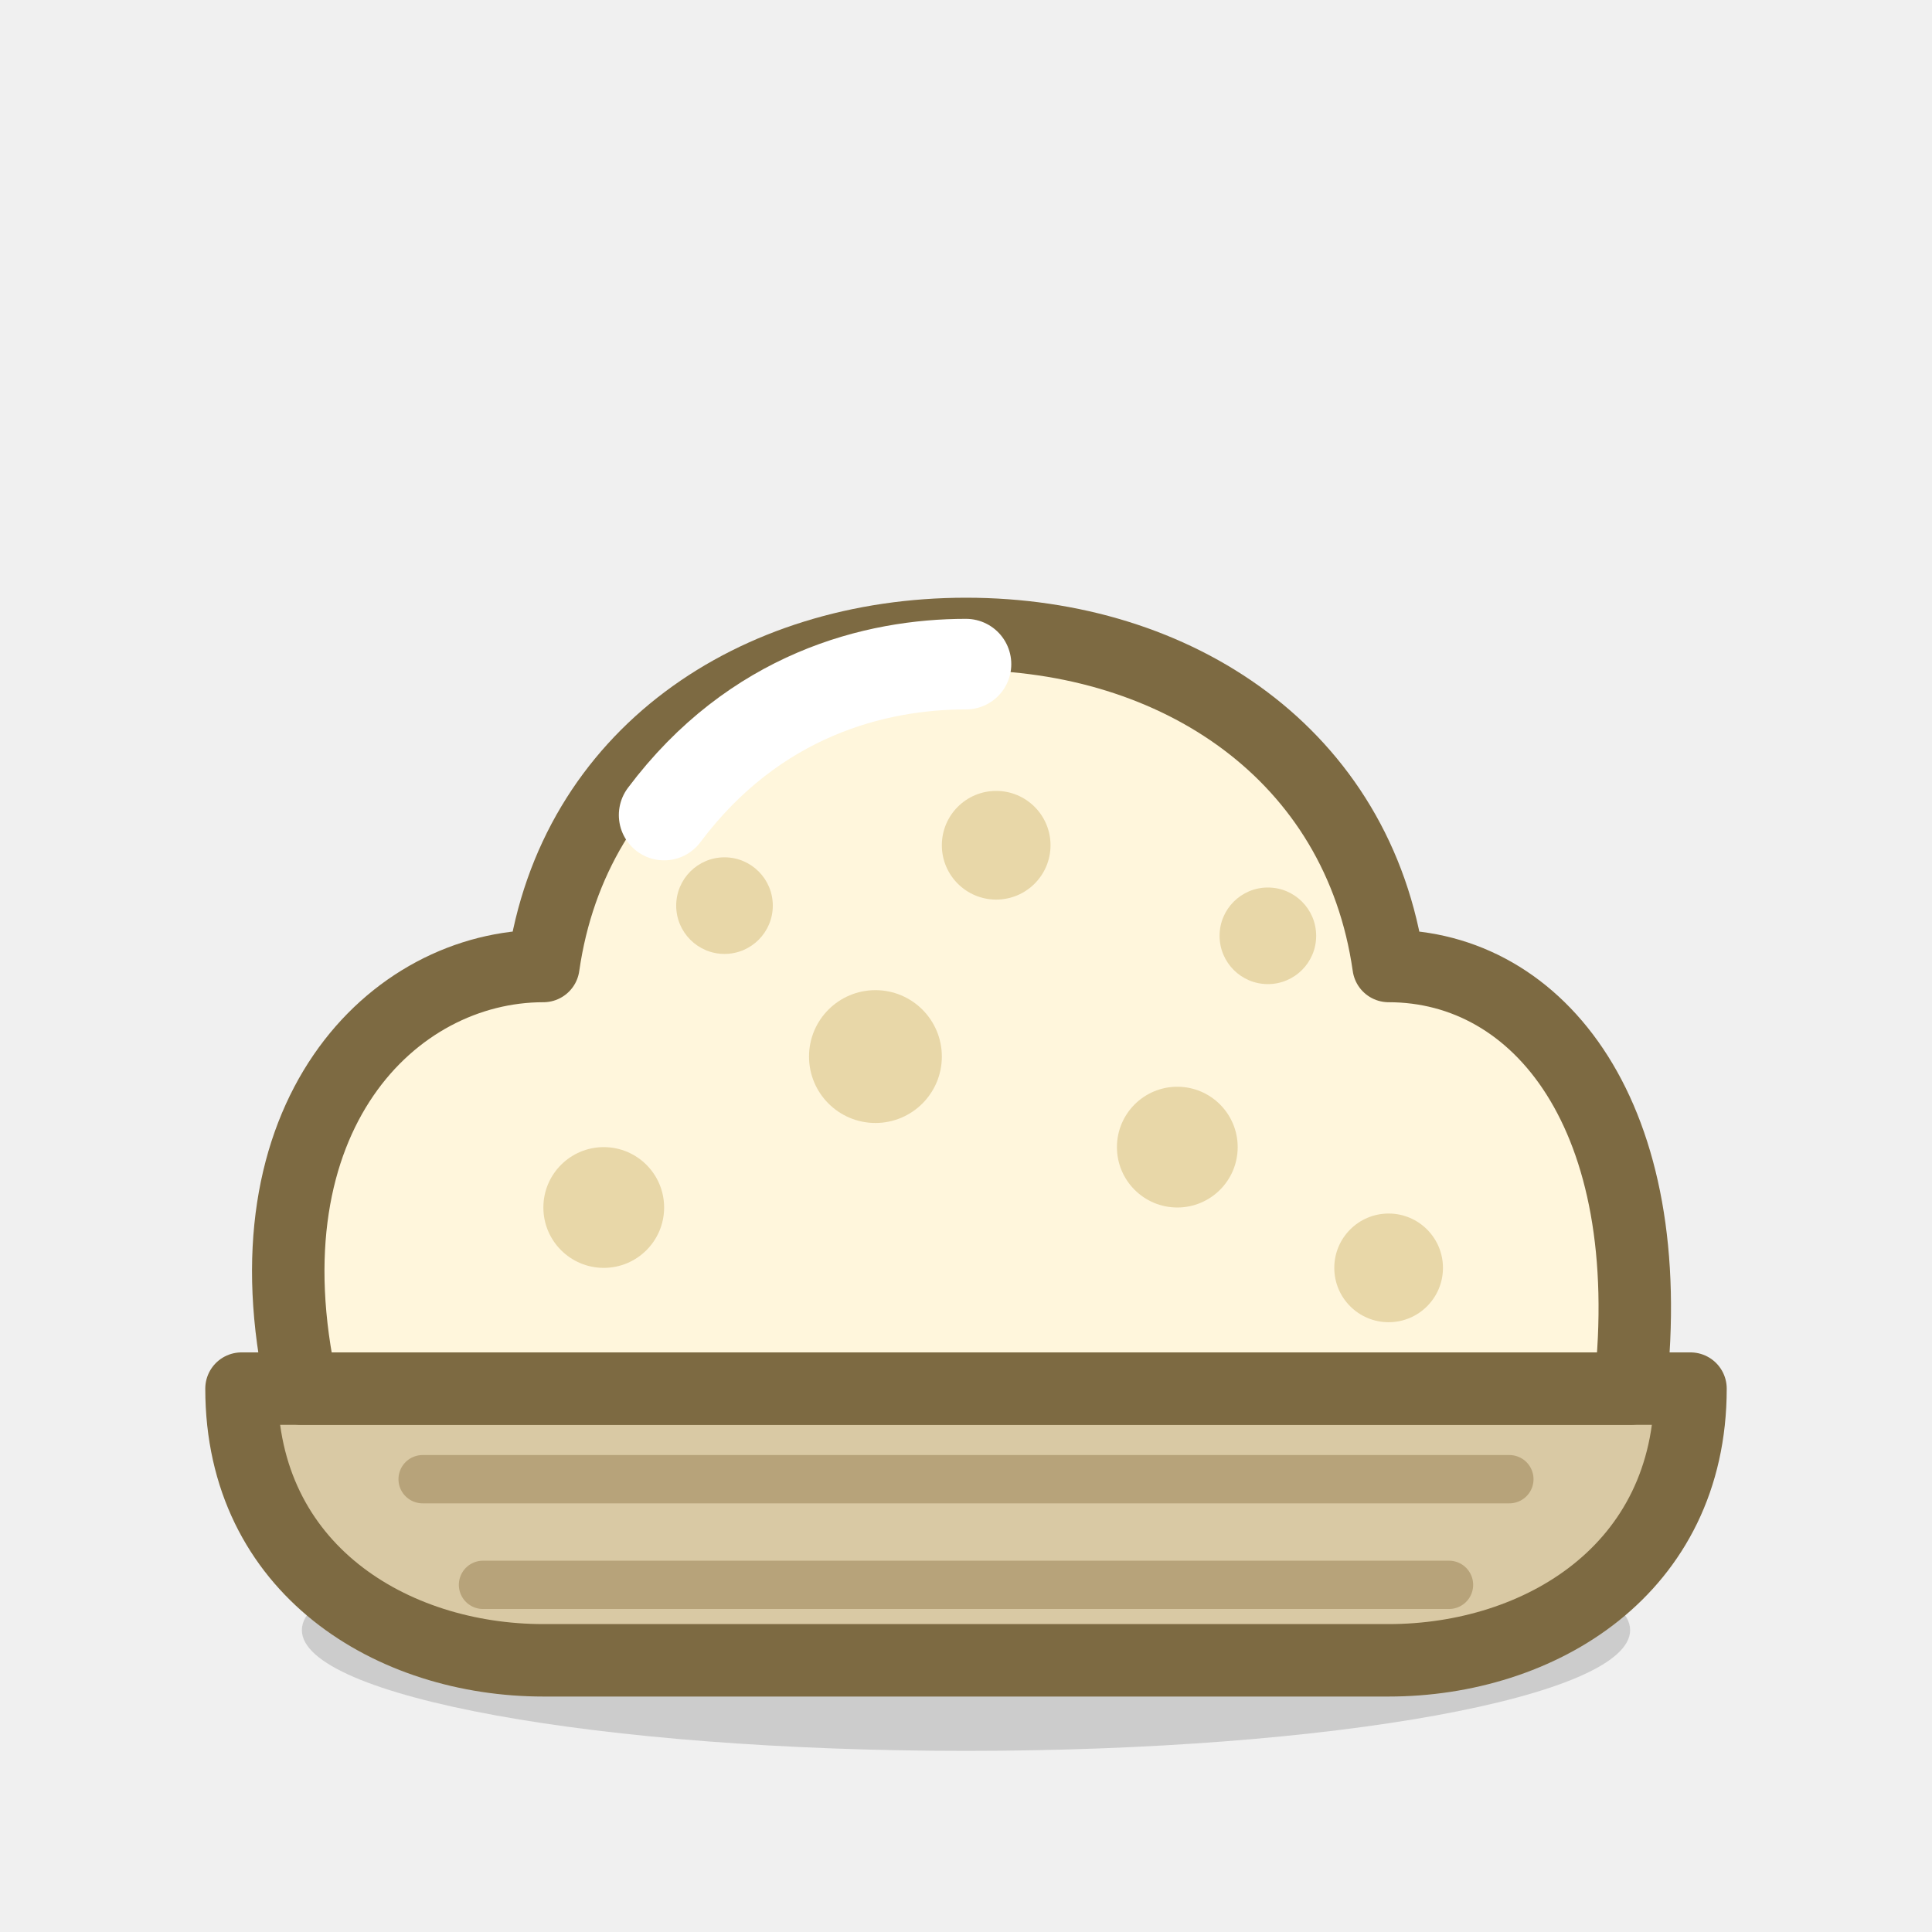
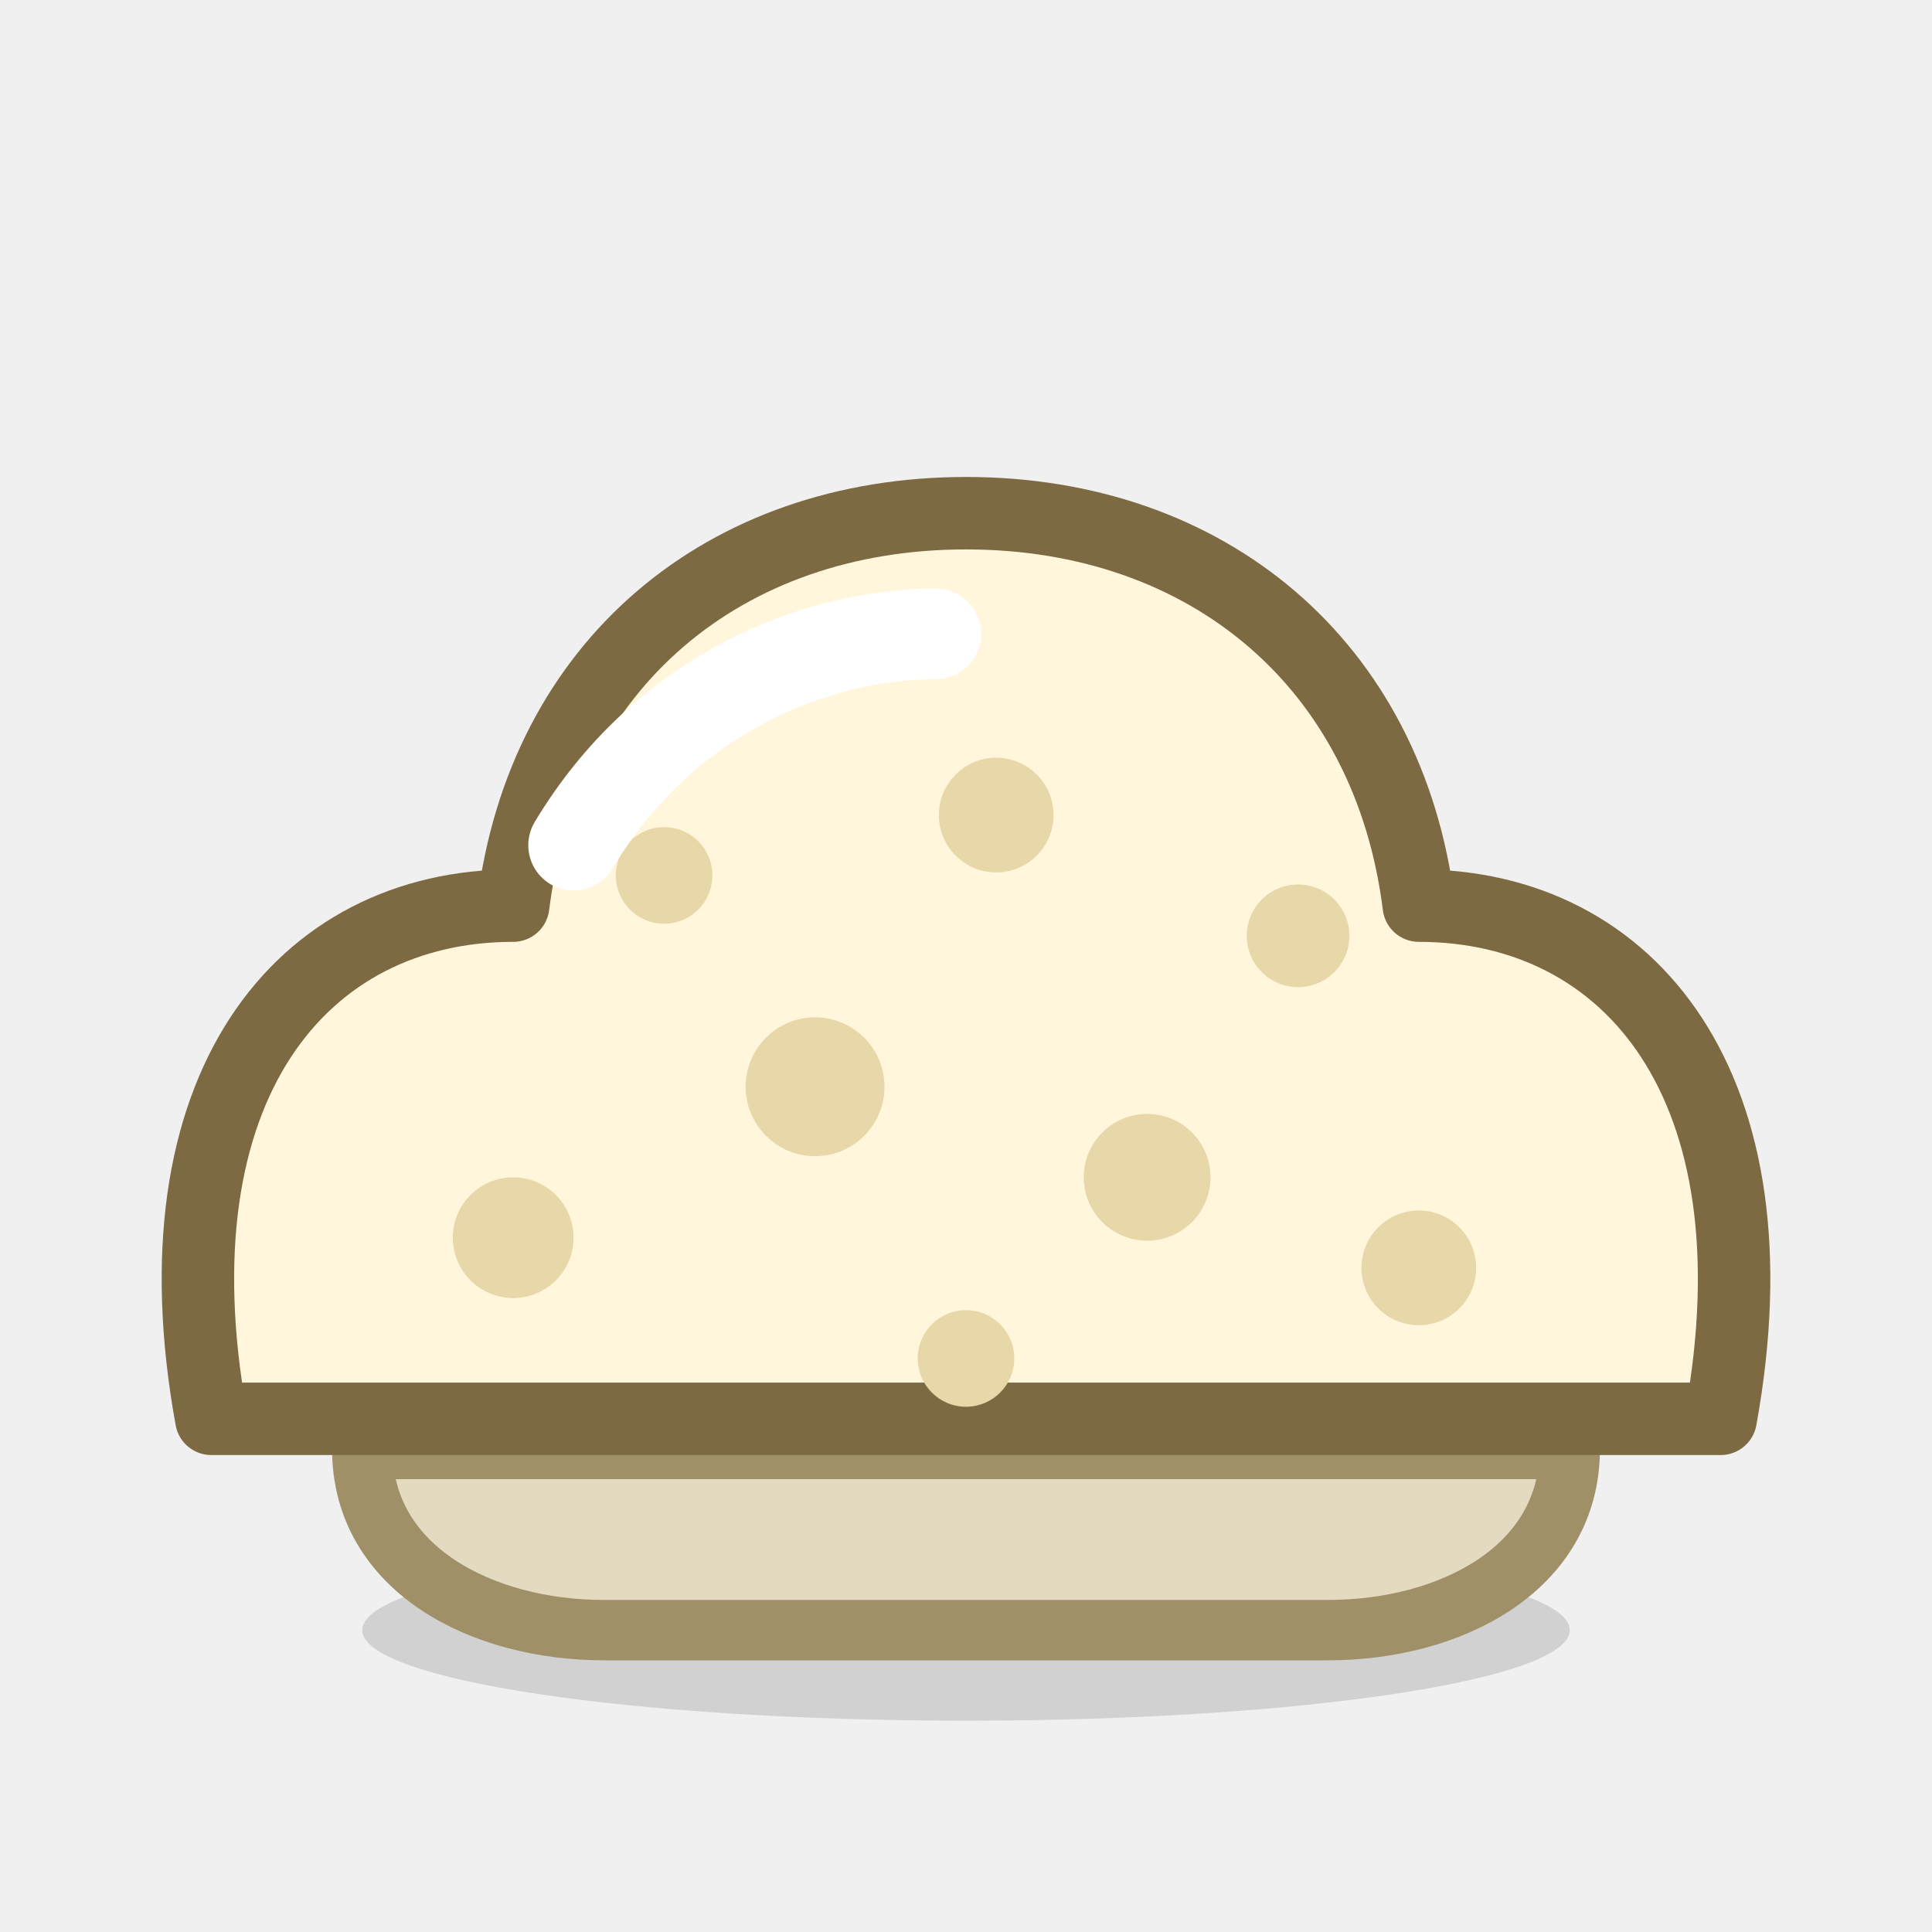
<svg xmlns="http://www.w3.org/2000/svg" viewBox="0 0 64 64" width="64" height="64">
-   <ellipse cx="32" cy="54" rx="22" ry="4" fill="#000" opacity=".15" />
-   <path d="M8 46h48c0 6-5 9-10 9H18c-5 0-10-3-10-9z" fill="#d9c9a4" stroke="#7d6a42" stroke-width="2.4" stroke-linejoin="round" />
-   <path d="M14 49h36M16 52.5h32" stroke="#b7a37a" stroke-width="1.6" stroke-linecap="round" />
-   <path d="M10 46c-2-9 3-14 8-14 1-7 7-11 14-11s13 4 14 11c5 0 9 5 8 14z" fill="#fff6dc" stroke="#7d6a42" stroke-width="2.4" stroke-linejoin="round" />
+   <ellipse cx="32" cy="54" rx="20" ry="3" fill="#000" opacity=".13" />
+   <path d="M12 48h40c0 4-4 6-8 6H20c-4 0-8-2-8-6z" fill="#e4dac0" stroke="#a09068" stroke-width="2" stroke-linejoin="round" />
+   <path d="M7 47c-2-11 3-17 10-17 1-8 7-13 15-13s14 5 15 13c7 0 12 6 10 17z" fill="#fff6dc" stroke="#7d6a42" stroke-width="2.4" stroke-linejoin="round" />
  <g fill="#e8d7a8">
-     <circle cx="20" cy="40" r="2" />
-     <circle cx="29" cy="35" r="2.2" />
-     <circle cx="39" cy="38" r="2" />
-     <circle cx="46" cy="42" r="1.8" />
-     <circle cx="33" cy="28" r="1.8" />
-     <circle cx="24" cy="30" r="1.6" />
-     <circle cx="42" cy="31" r="1.6" />
+     <circle cx="17" cy="41" r="2" />
+     <circle cx="27" cy="36" r="2.3" />
+     <circle cx="38" cy="39" r="2.1" />
+     <circle cx="47" cy="42" r="1.9" />
+     <circle cx="33" cy="27" r="1.9" />
+     <circle cx="22" cy="29" r="1.6" />
+     <circle cx="43" cy="31" r="1.7" />
+     <circle cx="32" cy="45" r="1.6" />
  </g>
-   <path d="M22 27c3-4 7-5 10-5" stroke="#fff" stroke-width="3" stroke-linecap="round" fill="none" />
+   <path d="M19 28c3-5 8-7 12-7" stroke="#fff" stroke-width="3" stroke-linecap="round" fill="none" />
</svg>
